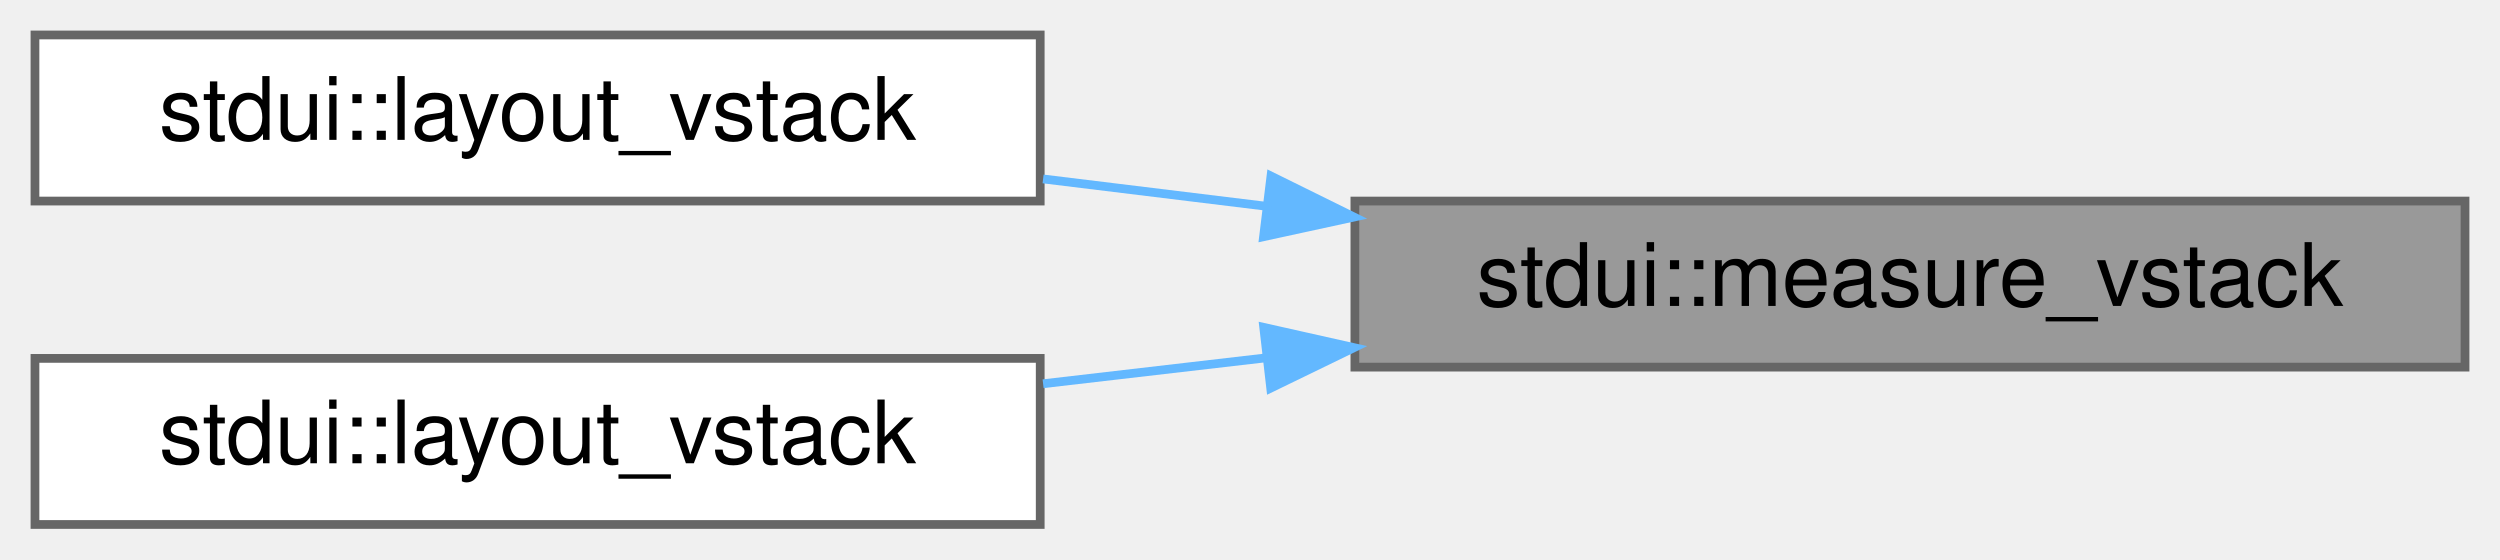
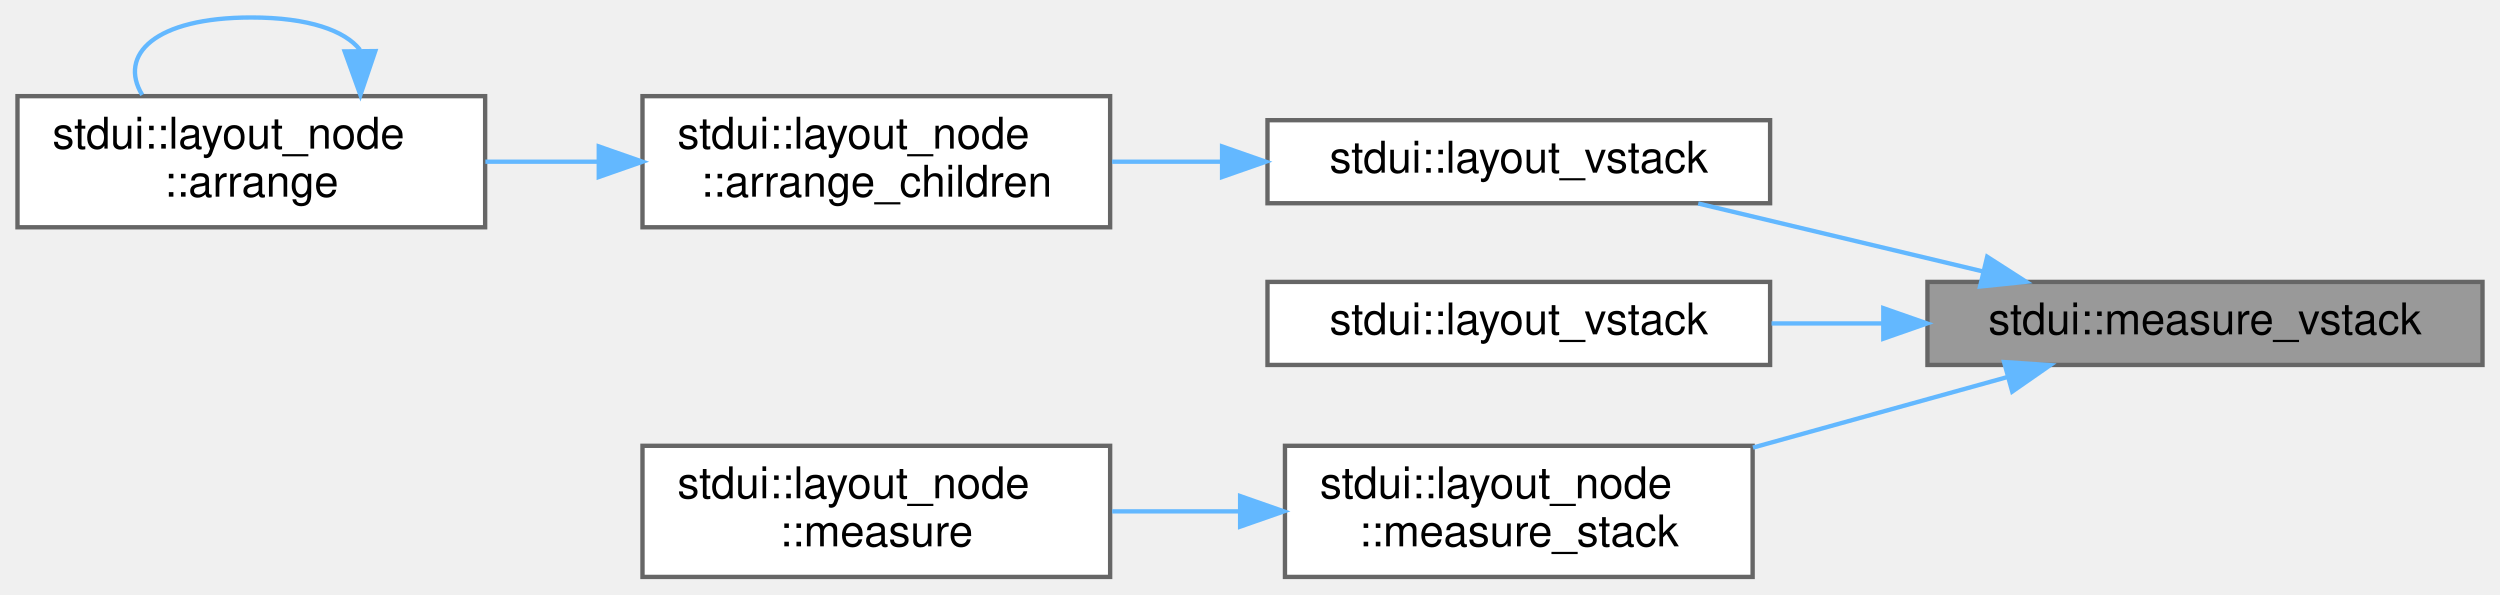
- <svg xmlns="http://www.w3.org/2000/svg" xmlns:xlink="http://www.w3.org/1999/xlink" width="286pt" height="64pt" viewBox="0.00 0.00 286.00 64.00">
-   <g id="graph0" class="graph" transform="scale(1 1) rotate(0) translate(4 60)">
+ <svg xmlns="http://www.w3.org/2000/svg" xmlns:xlink="http://www.w3.org/1999/xlink" width="572pt" height="136pt" viewBox="0.00 0.00 572.00 136.00">
+   <g id="graph0" class="graph" transform="scale(1 1) rotate(0) translate(4 132)">
    <g id="Node000001" class="node">
      <g id="a_Node000001">
        <a xlink:title="Measures vertical children and distributes height by flexibility.">
-           <polygon fill="#999999" stroke="#666666" points="278,-37 151,-37 151,-18 278,-18 278,-37" />
-           <text text-anchor="middle" x="214.5" y="-25" font-family="Helvetica,sans-Serif" font-size="10.00">stdui::measure_vstack</text>
+           <polygon fill="#999999" stroke="#666666" points="564,-67.5 437,-67.5 437,-48.5 564,-48.5 564,-67.5" />
+           <text text-anchor="middle" x="500.5" y="-55.5" font-family="Helvetica,sans-Serif" font-size="10.00">stdui::measure_vstack</text>
        </a>
      </g>
    </g>
    <g id="Node000002" class="node">
      <g id="a_Node000002">
        <a xlink:href="namespacestdui.html#a1e7351d55441d0716eae378570faed7e" target="_top" xlink:title="Measures and arranges children in one vertical stack pass.">
-           <polygon fill="white" stroke="#666666" points="115,-56 0,-56 0,-37 115,-37 115,-56" />
-           <text text-anchor="middle" x="57.5" y="-44" font-family="Helvetica,sans-Serif" font-size="10.00">stdui::layout_vstack</text>
+           <polygon fill="white" stroke="#666666" points="401,-104.5 286,-104.5 286,-85.5 401,-85.5 401,-104.5" />
+           <text text-anchor="middle" x="343.5" y="-92.5" font-family="Helvetica,sans-Serif" font-size="10.00">stdui::layout_vstack</text>
        </a>
      </g>
    </g>
    <g id="edge1_Node000001_Node000002" class="edge">
      <g id="a_edge1_Node000001_Node000002">
        <a xlink:title=" ">
-           <path fill="none" stroke="#63b8ff" d="M140.89,-36.4C132.31,-37.45 123.65,-38.51 115.33,-39.53" />
-           <polygon fill="#63b8ff" stroke="#63b8ff" points="141.4,-39.86 150.9,-35.17 140.55,-32.92 141.4,-39.86" />
+           <path fill="none" stroke="#63b8ff" d="M449.83,-69.86C428.74,-74.89 404.47,-80.68 384.55,-85.44" />
+           <polygon fill="#63b8ff" stroke="#63b8ff" points="450.67,-73.25 459.58,-67.53 449.04,-66.45 450.67,-73.25" />
+         </a>
+       </g>
+     </g>
+     <g id="Node000005" class="node">
+       <g id="a_Node000005">
+         <a xlink:href="namespacestdui.html#a164967d03c8432cd82c093bf0e04de54" target="_top" xlink:title="Measures and arranges a vertical stack using complete options.">
+           <polygon fill="white" stroke="#666666" points="401,-67.5 286,-67.5 286,-48.5 401,-48.5 401,-67.5" />
+           <text text-anchor="middle" x="343.5" y="-55.5" font-family="Helvetica,sans-Serif" font-size="10.00">stdui::layout_vstack</text>
+         </a>
+       </g>
+     </g>
+     <g id="edge5_Node000001_Node000005" class="edge">
+       <g id="a_edge5_Node000001_Node000005">
+         <a xlink:title=" ">
+           <path fill="none" stroke="#63b8ff" d="M426.89,-58C418.31,-58 409.65,-58 401.33,-58" />
+           <polygon fill="#63b8ff" stroke="#63b8ff" points="426.9,-61.5 436.9,-58 426.9,-54.5 426.9,-61.5" />
+         </a>
+       </g>
+     </g>
+     <g id="Node000006" class="node">
+       <g id="a_Node000006">
+         <a xlink:href="structstdui_1_1layout__node.html#a75396a02a8c2e3ee1c78ac264295727c" target="_top" xlink:title=" ">
+           <polygon fill="white" stroke="#666666" points="397,-30 290,-30 290,0 397,0 397,-30" />
+           <text text-anchor="start" x="298" y="-18" font-family="Helvetica,sans-Serif" font-size="10.00">stdui::layout_node</text>
+           <text text-anchor="middle" x="343.5" y="-7" font-family="Helvetica,sans-Serif" font-size="10.00">::measure_stack</text>
+         </a>
+       </g>
+     </g>
+     <g id="edge6_Node000001_Node000006" class="edge">
+       <g id="a_edge6_Node000001_Node000006">
+         <a xlink:title=" ">
+           <path fill="none" stroke="#63b8ff" d="M455.36,-45.75C437.2,-40.72 416.03,-34.84 397.08,-29.59" />
+           <polygon fill="#63b8ff" stroke="#63b8ff" points="454.53,-49.16 465.1,-48.46 456.4,-42.41 454.53,-49.16" />
        </a>
      </g>
    </g>
    <g id="Node000003" class="node">
      <g id="a_Node000003">
-         <a xlink:href="namespacestdui.html#a164967d03c8432cd82c093bf0e04de54" target="_top" xlink:title="Measures and arranges a vertical stack using complete options.">
-           <polygon fill="white" stroke="#666666" points="115,-19 0,-19 0,0 115,0 115,-19" />
-           <text text-anchor="middle" x="57.5" y="-7" font-family="Helvetica,sans-Serif" font-size="10.00">stdui::layout_vstack</text>
+         <a xlink:href="structstdui_1_1layout__node.html#ac66405d4bbb134252e2de00800e3ed69" target="_top" xlink:title=" ">
+           <polygon fill="white" stroke="#666666" points="250,-110 143,-110 143,-80 250,-80 250,-110" />
+           <text text-anchor="start" x="151" y="-98" font-family="Helvetica,sans-Serif" font-size="10.00">stdui::layout_node</text>
+           <text text-anchor="middle" x="196.5" y="-87" font-family="Helvetica,sans-Serif" font-size="10.00">::arrange_children</text>
        </a>
      </g>
    </g>
-     <g id="edge2_Node000001_Node000003" class="edge">
-       <g id="a_edge2_Node000001_Node000003">
+     <g id="edge2_Node000002_Node000003" class="edge">
+       <g id="a_edge2_Node000002_Node000003">
        <a xlink:title=" ">
-           <path fill="none" stroke="#63b8ff" d="M140.89,-19.07C132.31,-18.07 123.65,-17.07 115.33,-16.1" />
-           <polygon fill="#63b8ff" stroke="#63b8ff" points="140.57,-22.55 150.9,-20.23 141.37,-15.6 140.57,-22.55" />
+           <path fill="none" stroke="#63b8ff" d="M275.45,-95C267.06,-95 258.58,-95 250.44,-95" />
+           <polygon fill="#63b8ff" stroke="#63b8ff" points="275.61,-98.5 285.61,-95 275.61,-91.5 275.61,-98.5" />
+         </a>
+       </g>
+     </g>
+     <g id="Node000004" class="node">
+       <g id="a_Node000004">
+         <a xlink:href="structstdui_1_1layout__node.html#a376b8ecf764209ca245dfbd6ac24bcc2" target="_top" xlink:title=" ">
+           <polygon fill="white" stroke="#666666" points="107,-110 0,-110 0,-80 107,-80 107,-110" />
+           <text text-anchor="start" x="8" y="-98" font-family="Helvetica,sans-Serif" font-size="10.00">stdui::layout_node</text>
+           <text text-anchor="middle" x="53.5" y="-87" font-family="Helvetica,sans-Serif" font-size="10.00">::arrange</text>
+         </a>
+       </g>
+     </g>
+     <g id="edge3_Node000003_Node000004" class="edge">
+       <g id="a_edge3_Node000003_Node000004">
+         <a xlink:title=" ">
+           <path fill="none" stroke="#63b8ff" d="M132.95,-95C124.3,-95 115.49,-95 107.05,-95" />
+           <polygon fill="#63b8ff" stroke="#63b8ff" points="133,-98.5 143,-95 133,-91.5 133,-98.5" />
+         </a>
+       </g>
+     </g>
+     <g id="edge4_Node000004_Node000004" class="edge">
+       <g id="a_edge4_Node000004_Node000004">
+         <a xlink:title=" ">
+           <path fill="none" stroke="#63b8ff" d="M78.36,-120.6C74.96,-124.97 66.67,-128 53.5,-128 31.31,-128 22.99,-119.41 28.54,-110.28" />
+           <polygon fill="#63b8ff" stroke="#63b8ff" points="81.86,-120.31 78.46,-110.28 74.86,-120.24 81.86,-120.31" />
+         </a>
+       </g>
+     </g>
+     <g id="Node000007" class="node">
+       <g id="a_Node000007">
+         <a xlink:href="structstdui_1_1layout__node.html#ab2c6e7d37f0986d2483ebaca7f19ffd5" target="_top" xlink:title=" ">
+           <polygon fill="white" stroke="#666666" points="250,-30 143,-30 143,0 250,0 250,-30" />
+           <text text-anchor="start" x="151" y="-18" font-family="Helvetica,sans-Serif" font-size="10.00">stdui::layout_node</text>
+           <text text-anchor="middle" x="196.5" y="-7" font-family="Helvetica,sans-Serif" font-size="10.00">::measure</text>
+         </a>
+       </g>
+     </g>
+     <g id="edge7_Node000006_Node000007" class="edge">
+       <g id="a_edge7_Node000006_Node000007">
+         <a xlink:title=" ">
+           <path fill="none" stroke="#63b8ff" d="M279.7,-15C269.95,-15 259.96,-15 250.46,-15" />
+           <polygon fill="#63b8ff" stroke="#63b8ff" points="279.74,-18.5 289.74,-15 279.74,-11.5 279.74,-18.5" />
        </a>
      </g>
    </g>
  </g>
</svg>
